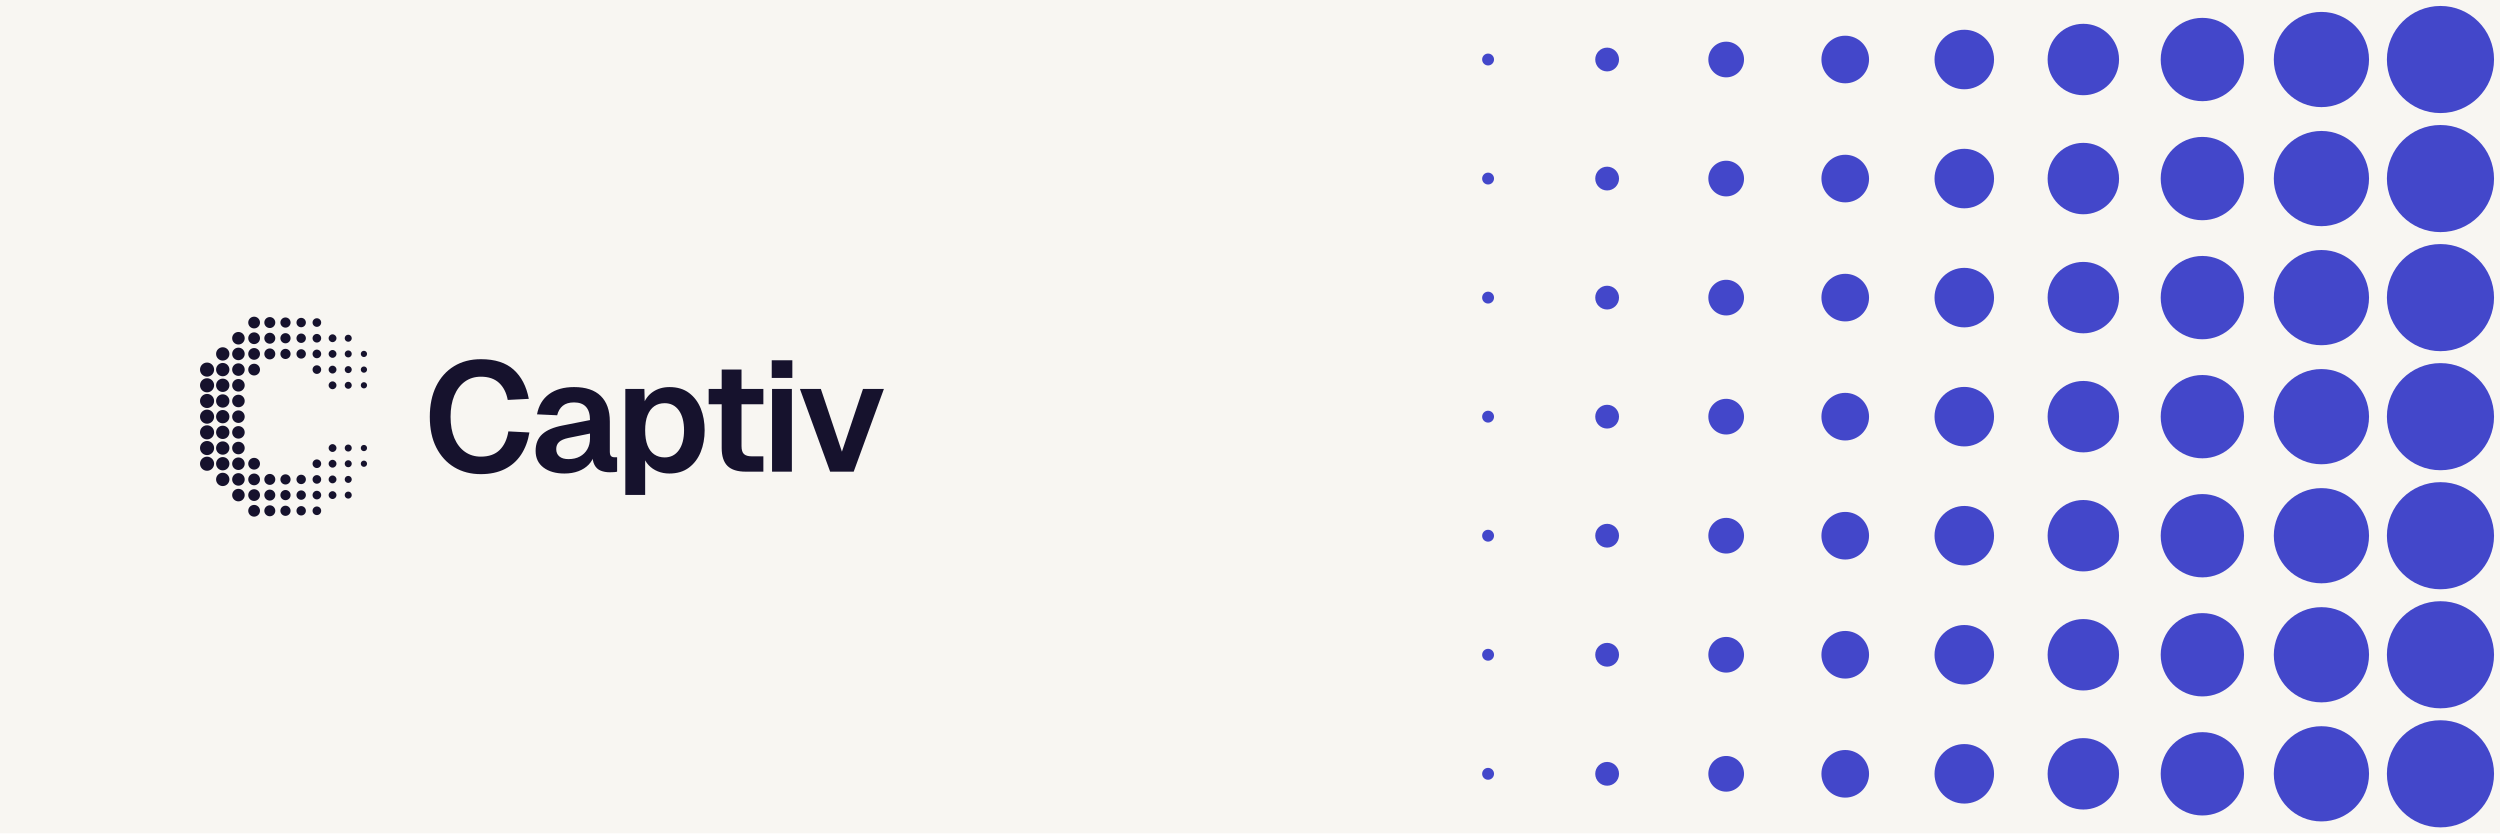
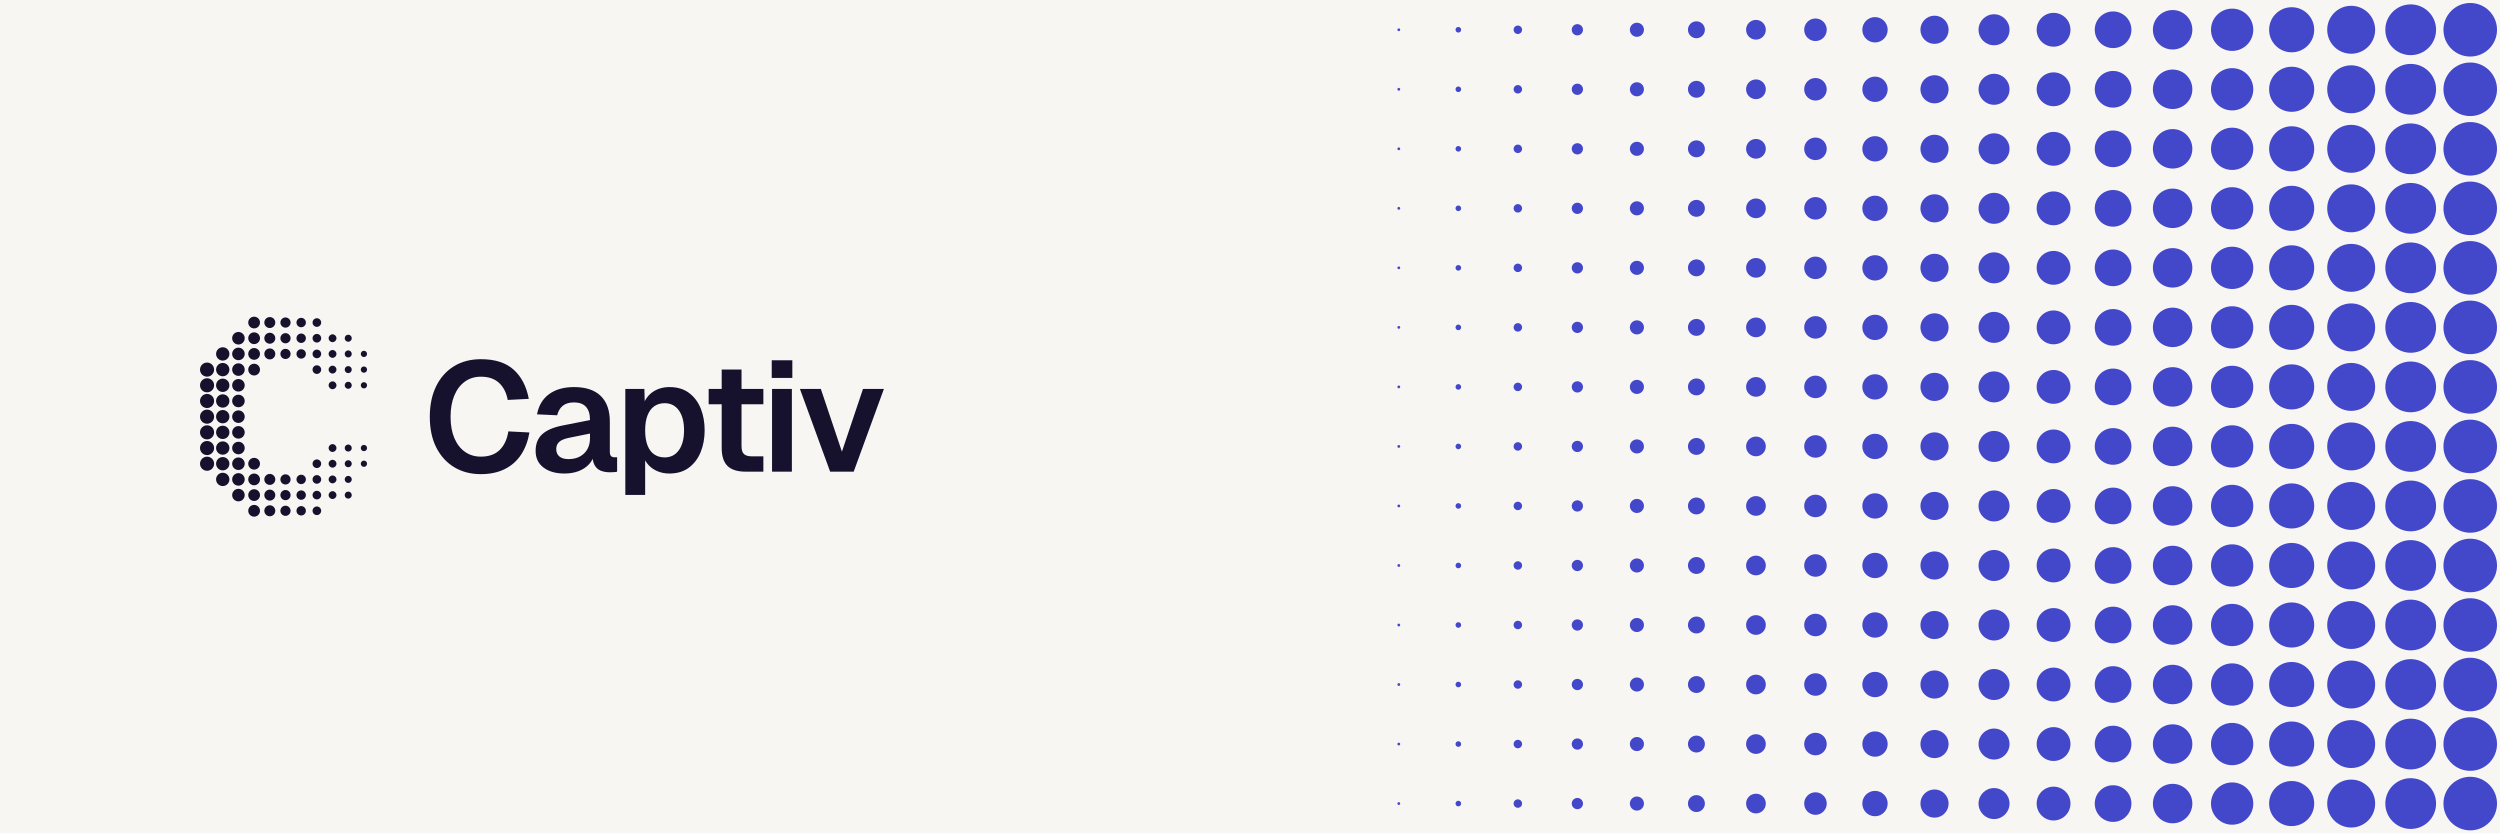
<svg xmlns="http://www.w3.org/2000/svg" width="1500" height="500" viewBox="0 0 1500 500">
  <rect width="100%" height="100%" fill="#F8F6F2" />
  <g transform="translate(785.71 0)" opacity="0.9">
    <g fill="#3034C5">
-       <circle cx="107.14" cy="35.71" r="3.57" />
-       <circle cx="178.57" cy="35.71" r="7.14" />
-       <circle cx="250" cy="35.71" r="10.71" />
-       <circle cx="321.43" cy="35.71" r="14.29" />
-       <circle cx="392.86" cy="35.71" r="17.86" />
-       <circle cx="464.29" cy="35.71" r="21.43" />
-       <circle cx="535.71" cy="35.71" r="25" />
-       <circle cx="607.14" cy="35.71" r="28.57" />
-       <circle cx="678.57" cy="35.71" r="32.14" />
-       <circle cx="107.14" cy="107.14" r="3.57" />
-       <circle cx="178.57" cy="107.14" r="7.14" />
-       <circle cx="250" cy="107.14" r="10.71" />
-       <circle cx="321.43" cy="107.14" r="14.29" />
-       <circle cx="392.86" cy="107.14" r="17.86" />
-       <circle cx="464.29" cy="107.14" r="21.43" />
-       <circle cx="535.71" cy="107.14" r="25" />
-       <circle cx="607.14" cy="107.14" r="28.57" />
-       <circle cx="678.57" cy="107.14" r="32.14" />
-       <circle cx="107.14" cy="178.57" r="3.57" />
-       <circle cx="178.57" cy="178.57" r="7.14" />
-       <circle cx="250" cy="178.57" r="10.71" />
-       <circle cx="321.43" cy="178.57" r="14.29" />
-       <circle cx="392.86" cy="178.57" r="17.86" />
-       <circle cx="464.29" cy="178.57" r="21.43" />
-       <circle cx="535.71" cy="178.57" r="25" />
-       <circle cx="607.14" cy="178.57" r="28.57" />
-       <circle cx="678.57" cy="178.57" r="32.14" />
-       <circle cx="107.14" cy="250" r="3.57" />
-       <circle cx="178.57" cy="250" r="7.14" />
-       <circle cx="250" cy="250" r="10.71" />
-       <circle cx="321.43" cy="250" r="14.29" />
-       <circle cx="392.86" cy="250" r="17.86" />
-       <circle cx="464.29" cy="250" r="21.43" />
-       <circle cx="535.71" cy="250" r="25" />
-       <circle cx="607.14" cy="250" r="28.57" />
-       <circle cx="678.57" cy="250" r="32.14" />
-       <circle cx="107.14" cy="321.43" r="3.57" />
-       <circle cx="178.57" cy="321.43" r="7.14" />
-       <circle cx="250" cy="321.43" r="10.71" />
-       <circle cx="321.43" cy="321.43" r="14.29" />
-       <circle cx="392.86" cy="321.43" r="17.86" />
-       <circle cx="464.29" cy="321.43" r="21.43" />
-       <circle cx="535.71" cy="321.43" r="25" />
-       <circle cx="607.14" cy="321.43" r="28.57" />
-       <circle cx="678.57" cy="321.43" r="32.14" />
-       <circle cx="107.14" cy="392.86" r="3.57" />
-       <circle cx="178.57" cy="392.86" r="7.14" />
-       <circle cx="250" cy="392.86" r="10.71" />
-       <circle cx="321.43" cy="392.86" r="14.29" />
-       <circle cx="392.86" cy="392.86" r="17.86" />
-       <circle cx="464.29" cy="392.86" r="21.43" />
-       <circle cx="535.71" cy="392.86" r="25" />
-       <circle cx="607.14" cy="392.86" r="28.57" />
-       <circle cx="678.57" cy="392.86" r="32.14" />
-       <circle cx="107.14" cy="464.29" r="3.57" />
-       <circle cx="178.57" cy="464.29" r="7.14" />
-       <circle cx="250" cy="464.29" r="10.71" />
-       <circle cx="321.43" cy="464.29" r="14.29" />
-       <circle cx="392.86" cy="464.29" r="17.86" />
-       <circle cx="464.29" cy="464.29" r="21.43" />
-       <circle cx="535.71" cy="464.29" r="25" />
-       <circle cx="607.14" cy="464.29" r="28.57" />
-       <circle cx="678.57" cy="464.29" r="32.14" />
+       <circle cx="53.57" cy="17.86" r="0.85" />
+       <circle cx="89.29" cy="17.86" r="1.69" />
+       <circle cx="125" cy="17.86" r="2.54" />
+       <circle cx="160.71" cy="17.86" r="3.38" />
+       <circle cx="196.43" cy="17.86" r="4.23" />
+       <circle cx="232.14" cy="17.86" r="5.08" />
+       <circle cx="267.86" cy="17.86" r="5.92" />
+       <circle cx="303.57" cy="17.86" r="6.77" />
+       <circle cx="339.29" cy="17.86" r="7.61" />
+       <circle cx="375" cy="17.86" r="8.46" />
+       <circle cx="410.71" cy="17.86" r="9.3" />
+       <circle cx="446.43" cy="17.86" r="10.15" />
+       <circle cx="482.14" cy="17.86" r="11" />
+       <circle cx="517.86" cy="17.86" r="11.84" />
+       <circle cx="553.57" cy="17.86" r="12.69" />
+       <circle cx="589.29" cy="17.86" r="13.53" />
+       <circle cx="625" cy="17.86" r="14.38" />
+       <circle cx="660.71" cy="17.86" r="15.23" />
+       <circle cx="696.43" cy="17.86" r="16.07" />
+       <circle cx="53.57" cy="53.57" r="0.85" />
+       <circle cx="89.29" cy="53.57" r="1.69" />
+       <circle cx="125" cy="53.57" r="2.54" />
+       <circle cx="160.71" cy="53.57" r="3.38" />
+       <circle cx="196.43" cy="53.57" r="4.23" />
+       <circle cx="232.14" cy="53.57" r="5.08" />
+       <circle cx="267.86" cy="53.57" r="5.92" />
+       <circle cx="303.57" cy="53.57" r="6.77" />
+       <circle cx="339.29" cy="53.57" r="7.61" />
+       <circle cx="375" cy="53.57" r="8.46" />
+       <circle cx="410.71" cy="53.57" r="9.3" />
+       <circle cx="446.43" cy="53.57" r="10.15" />
+       <circle cx="482.14" cy="53.57" r="11" />
+       <circle cx="517.86" cy="53.57" r="11.84" />
+       <circle cx="553.57" cy="53.57" r="12.69" />
+       <circle cx="589.29" cy="53.57" r="13.53" />
+       <circle cx="625" cy="53.57" r="14.38" />
+       <circle cx="660.71" cy="53.57" r="15.23" />
+       <circle cx="696.43" cy="53.57" r="16.07" />
+       <circle cx="53.57" cy="89.29" r="0.85" />
+       <circle cx="89.29" cy="89.29" r="1.69" />
+       <circle cx="125" cy="89.29" r="2.54" />
+       <circle cx="160.71" cy="89.29" r="3.38" />
+       <circle cx="196.43" cy="89.29" r="4.23" />
+       <circle cx="232.14" cy="89.29" r="5.08" />
+       <circle cx="267.86" cy="89.29" r="5.92" />
+       <circle cx="303.57" cy="89.29" r="6.77" />
+       <circle cx="339.29" cy="89.29" r="7.61" />
+       <circle cx="375" cy="89.29" r="8.46" />
+       <circle cx="410.71" cy="89.29" r="9.3" />
+       <circle cx="446.43" cy="89.29" r="10.15" />
+       <circle cx="482.14" cy="89.29" r="11" />
+       <circle cx="517.86" cy="89.29" r="11.84" />
+       <circle cx="553.57" cy="89.29" r="12.69" />
+       <circle cx="589.29" cy="89.29" r="13.53" />
+       <circle cx="625" cy="89.29" r="14.38" />
+       <circle cx="660.71" cy="89.29" r="15.23" />
+       <circle cx="696.43" cy="89.29" r="16.07" />
+       <circle cx="53.57" cy="125" r="0.85" />
+       <circle cx="89.29" cy="125" r="1.69" />
+       <circle cx="125" cy="125" r="2.54" />
+       <circle cx="160.71" cy="125" r="3.38" />
+       <circle cx="196.43" cy="125" r="4.23" />
+       <circle cx="232.14" cy="125" r="5.08" />
+       <circle cx="267.86" cy="125" r="5.92" />
+       <circle cx="303.57" cy="125" r="6.77" />
+       <circle cx="339.29" cy="125" r="7.61" />
+       <circle cx="375" cy="125" r="8.46" />
+       <circle cx="410.71" cy="125" r="9.3" />
+       <circle cx="446.43" cy="125" r="10.15" />
+       <circle cx="482.14" cy="125" r="11" />
+       <circle cx="517.86" cy="125" r="11.84" />
+       <circle cx="553.57" cy="125" r="12.69" />
+       <circle cx="589.29" cy="125" r="13.53" />
+       <circle cx="625" cy="125" r="14.38" />
+       <circle cx="660.71" cy="125" r="15.23" />
+       <circle cx="696.43" cy="125" r="16.07" />
+       <circle cx="53.57" cy="160.71" r="0.85" />
+       <circle cx="89.29" cy="160.71" r="1.69" />
+       <circle cx="125" cy="160.71" r="2.54" />
+       <circle cx="160.71" cy="160.71" r="3.38" />
+       <circle cx="196.43" cy="160.71" r="4.23" />
+       <circle cx="232.14" cy="160.71" r="5.08" />
+       <circle cx="267.86" cy="160.71" r="5.92" />
+       <circle cx="303.57" cy="160.71" r="6.77" />
+       <circle cx="339.29" cy="160.71" r="7.61" />
+       <circle cx="375" cy="160.71" r="8.46" />
+       <circle cx="410.71" cy="160.71" r="9.3" />
+       <circle cx="446.43" cy="160.71" r="10.15" />
+       <circle cx="482.14" cy="160.71" r="11" />
+       <circle cx="517.86" cy="160.71" r="11.84" />
+       <circle cx="553.57" cy="160.71" r="12.69" />
+       <circle cx="589.29" cy="160.71" r="13.53" />
+       <circle cx="625" cy="160.71" r="14.38" />
+       <circle cx="660.71" cy="160.71" r="15.23" />
+       <circle cx="696.43" cy="160.71" r="16.07" />
+       <circle cx="53.57" cy="196.43" r="0.85" />
+       <circle cx="89.29" cy="196.43" r="1.69" />
+       <circle cx="125" cy="196.43" r="2.54" />
+       <circle cx="160.71" cy="196.43" r="3.38" />
+       <circle cx="196.43" cy="196.43" r="4.23" />
+       <circle cx="232.14" cy="196.43" r="5.08" />
+       <circle cx="267.86" cy="196.43" r="5.92" />
+       <circle cx="303.57" cy="196.43" r="6.77" />
+       <circle cx="339.29" cy="196.43" r="7.61" />
+       <circle cx="375" cy="196.43" r="8.46" />
+       <circle cx="410.71" cy="196.43" r="9.3" />
+       <circle cx="446.43" cy="196.43" r="10.15" />
+       <circle cx="482.14" cy="196.43" r="11" />
+       <circle cx="517.86" cy="196.43" r="11.84" />
+       <circle cx="553.57" cy="196.43" r="12.69" />
+       <circle cx="589.29" cy="196.43" r="13.53" />
+       <circle cx="625" cy="196.43" r="14.38" />
+       <circle cx="660.71" cy="196.43" r="15.23" />
+       <circle cx="696.43" cy="196.43" r="16.07" />
+       <circle cx="53.57" cy="232.14" r="0.85" />
+       <circle cx="89.29" cy="232.14" r="1.69" />
+       <circle cx="125" cy="232.14" r="2.54" />
+       <circle cx="160.71" cy="232.14" r="3.38" />
+       <circle cx="196.43" cy="232.14" r="4.23" />
+       <circle cx="232.14" cy="232.14" r="5.08" />
+       <circle cx="267.86" cy="232.14" r="5.92" />
+       <circle cx="303.57" cy="232.14" r="6.77" />
+       <circle cx="339.29" cy="232.14" r="7.61" />
+       <circle cx="375" cy="232.14" r="8.46" />
+       <circle cx="410.71" cy="232.14" r="9.3" />
+       <circle cx="446.43" cy="232.14" r="10.15" />
+       <circle cx="482.14" cy="232.14" r="11" />
+       <circle cx="517.86" cy="232.14" r="11.84" />
+       <circle cx="553.57" cy="232.14" r="12.69" />
+       <circle cx="589.29" cy="232.14" r="13.53" />
+       <circle cx="625" cy="232.14" r="14.38" />
+       <circle cx="660.71" cy="232.14" r="15.23" />
+       <circle cx="696.43" cy="232.14" r="16.07" />
+       <circle cx="53.57" cy="267.86" r="0.85" />
+       <circle cx="89.29" cy="267.86" r="1.69" />
+       <circle cx="125" cy="267.86" r="2.54" />
+       <circle cx="160.71" cy="267.86" r="3.38" />
+       <circle cx="196.43" cy="267.86" r="4.23" />
+       <circle cx="232.14" cy="267.86" r="5.08" />
+       <circle cx="267.86" cy="267.86" r="5.92" />
+       <circle cx="303.57" cy="267.86" r="6.77" />
+       <circle cx="339.29" cy="267.86" r="7.61" />
+       <circle cx="375" cy="267.86" r="8.46" />
+       <circle cx="410.71" cy="267.86" r="9.3" />
+       <circle cx="446.43" cy="267.86" r="10.15" />
+       <circle cx="482.14" cy="267.86" r="11" />
+       <circle cx="517.86" cy="267.86" r="11.84" />
+       <circle cx="553.57" cy="267.86" r="12.69" />
+       <circle cx="589.29" cy="267.86" r="13.53" />
+       <circle cx="625" cy="267.86" r="14.38" />
+       <circle cx="660.71" cy="267.86" r="15.23" />
+       <circle cx="696.43" cy="267.86" r="16.07" />
+       <circle cx="53.57" cy="303.57" r="0.85" />
+       <circle cx="89.29" cy="303.57" r="1.69" />
+       <circle cx="125" cy="303.57" r="2.54" />
+       <circle cx="160.71" cy="303.57" r="3.38" />
+       <circle cx="196.43" cy="303.57" r="4.23" />
+       <circle cx="232.14" cy="303.57" r="5.08" />
+       <circle cx="267.86" cy="303.57" r="5.92" />
+       <circle cx="303.57" cy="303.57" r="6.77" />
+       <circle cx="339.29" cy="303.57" r="7.61" />
+       <circle cx="375" cy="303.57" r="8.46" />
+       <circle cx="410.71" cy="303.57" r="9.3" />
+       <circle cx="446.43" cy="303.57" r="10.15" />
+       <circle cx="482.14" cy="303.57" r="11" />
+       <circle cx="517.86" cy="303.57" r="11.84" />
+       <circle cx="553.57" cy="303.57" r="12.69" />
+       <circle cx="589.29" cy="303.57" r="13.53" />
+       <circle cx="625" cy="303.57" r="14.38" />
+       <circle cx="660.71" cy="303.57" r="15.23" />
+       <circle cx="696.43" cy="303.57" r="16.07" />
+       <circle cx="53.57" cy="339.29" r="0.85" />
+       <circle cx="89.29" cy="339.29" r="1.69" />
+       <circle cx="125" cy="339.29" r="2.54" />
+       <circle cx="160.71" cy="339.29" r="3.38" />
+       <circle cx="196.43" cy="339.29" r="4.23" />
+       <circle cx="232.14" cy="339.29" r="5.08" />
+       <circle cx="267.86" cy="339.29" r="5.92" />
+       <circle cx="303.57" cy="339.29" r="6.77" />
+       <circle cx="339.29" cy="339.29" r="7.61" />
+       <circle cx="375" cy="339.29" r="8.46" />
+       <circle cx="410.71" cy="339.29" r="9.3" />
+       <circle cx="446.43" cy="339.29" r="10.15" />
+       <circle cx="482.14" cy="339.29" r="11" />
+       <circle cx="517.86" cy="339.29" r="11.84" />
+       <circle cx="553.57" cy="339.29" r="12.69" />
+       <circle cx="589.29" cy="339.29" r="13.53" />
+       <circle cx="625" cy="339.29" r="14.38" />
+       <circle cx="660.71" cy="339.29" r="15.23" />
+       <circle cx="696.43" cy="339.29" r="16.07" />
+       <circle cx="53.57" cy="375" r="0.85" />
+       <circle cx="89.29" cy="375" r="1.69" />
+       <circle cx="125" cy="375" r="2.54" />
+       <circle cx="160.71" cy="375" r="3.38" />
+       <circle cx="196.43" cy="375" r="4.23" />
+       <circle cx="232.14" cy="375" r="5.08" />
+       <circle cx="267.86" cy="375" r="5.92" />
+       <circle cx="303.57" cy="375" r="6.77" />
+       <circle cx="339.29" cy="375" r="7.61" />
+       <circle cx="375" cy="375" r="8.46" />
+       <circle cx="410.71" cy="375" r="9.3" />
+       <circle cx="446.43" cy="375" r="10.15" />
+       <circle cx="482.14" cy="375" r="11" />
+       <circle cx="517.86" cy="375" r="11.84" />
+       <circle cx="553.57" cy="375" r="12.69" />
+       <circle cx="589.29" cy="375" r="13.53" />
+       <circle cx="625" cy="375" r="14.38" />
+       <circle cx="660.71" cy="375" r="15.23" />
+       <circle cx="696.43" cy="375" r="16.07" />
+       <circle cx="53.57" cy="410.71" r="0.85" />
+       <circle cx="89.29" cy="410.71" r="1.69" />
+       <circle cx="125" cy="410.71" r="2.54" />
+       <circle cx="160.71" cy="410.71" r="3.38" />
+       <circle cx="196.43" cy="410.71" r="4.23" />
+       <circle cx="232.14" cy="410.71" r="5.08" />
+       <circle cx="267.86" cy="410.71" r="5.92" />
+       <circle cx="303.57" cy="410.71" r="6.77" />
+       <circle cx="339.29" cy="410.71" r="7.61" />
+       <circle cx="375" cy="410.71" r="8.46" />
+       <circle cx="410.71" cy="410.71" r="9.3" />
+       <circle cx="446.43" cy="410.71" r="10.15" />
+       <circle cx="482.14" cy="410.71" r="11" />
+       <circle cx="517.86" cy="410.71" r="11.84" />
+       <circle cx="553.57" cy="410.71" r="12.69" />
+       <circle cx="589.29" cy="410.71" r="13.53" />
+       <circle cx="625" cy="410.71" r="14.38" />
+       <circle cx="660.71" cy="410.71" r="15.23" />
+       <circle cx="696.43" cy="410.71" r="16.07" />
+       <circle cx="53.57" cy="446.43" r="0.85" />
+       <circle cx="89.29" cy="446.43" r="1.69" />
+       <circle cx="125" cy="446.43" r="2.54" />
+       <circle cx="160.71" cy="446.43" r="3.38" />
+       <circle cx="196.43" cy="446.43" r="4.23" />
+       <circle cx="232.14" cy="446.43" r="5.08" />
+       <circle cx="267.86" cy="446.43" r="5.92" />
+       <circle cx="303.57" cy="446.43" r="6.77" />
+       <circle cx="339.29" cy="446.43" r="7.61" />
+       <circle cx="375" cy="446.43" r="8.46" />
+       <circle cx="410.71" cy="446.43" r="9.3" />
+       <circle cx="446.43" cy="446.43" r="10.15" />
+       <circle cx="482.14" cy="446.43" r="11" />
+       <circle cx="517.86" cy="446.43" r="11.84" />
+       <circle cx="553.57" cy="446.43" r="12.69" />
+       <circle cx="589.29" cy="446.43" r="13.53" />
+       <circle cx="625" cy="446.43" r="14.38" />
+       <circle cx="660.71" cy="446.43" r="15.23" />
+       <circle cx="696.43" cy="446.43" r="16.07" />
+       <circle cx="53.57" cy="482.14" r="0.85" />
+       <circle cx="89.29" cy="482.14" r="1.69" />
+       <circle cx="125" cy="482.14" r="2.54" />
+       <circle cx="160.71" cy="482.14" r="3.38" />
+       <circle cx="196.43" cy="482.14" r="4.23" />
+       <circle cx="232.14" cy="482.14" r="5.08" />
+       <circle cx="267.86" cy="482.14" r="5.92" />
+       <circle cx="303.57" cy="482.14" r="6.77" />
+       <circle cx="339.29" cy="482.14" r="7.61" />
+       <circle cx="375" cy="482.14" r="8.46" />
+       <circle cx="410.71" cy="482.14" r="9.3" />
+       <circle cx="446.43" cy="482.14" r="10.15" />
+       <circle cx="482.14" cy="482.14" r="11" />
+       <circle cx="517.86" cy="482.14" r="11.84" />
+       <circle cx="553.57" cy="482.14" r="12.69" />
+       <circle cx="589.29" cy="482.14" r="13.53" />
+       <circle cx="625" cy="482.14" r="14.38" />
+       <circle cx="660.71" cy="482.14" r="15.23" />
+       <circle cx="696.43" cy="482.14" r="16.07" />
    </g>
  </g>
  <g transform="translate(120 190) scale(0.1622718)">
    <g fill="#16122D" transform="translate(0 0) scale(1.0) translate(-63.9 -26.25)">
      <circle cx="90" cy="222" r="26.1" />
      <circle cx="90" cy="280" r="26.1" />
      <circle cx="90" cy="338" r="26.1" />
      <circle cx="90" cy="396" r="26.1" />
      <circle cx="90" cy="454" r="26.1" />
      <circle cx="90" cy="512" r="26.1" />
      <circle cx="90" cy="570" r="26.1" />
      <circle cx="148" cy="164" r="24.65" />
      <circle cx="148" cy="222" r="24.65" />
      <circle cx="148" cy="280" r="24.65" />
      <circle cx="148" cy="338" r="24.65" />
      <circle cx="148" cy="396" r="24.65" />
      <circle cx="148" cy="454" r="24.65" />
      <circle cx="148" cy="512" r="24.65" />
      <circle cx="148" cy="570" r="24.65" />
      <circle cx="148" cy="628" r="24.65" />
      <circle cx="206" cy="106" r="23.2" />
      <circle cx="206" cy="164" r="23.2" />
      <circle cx="206" cy="222" r="23.2" />
      <circle cx="206" cy="280" r="23.2" />
      <circle cx="206" cy="338" r="23.2" />
      <circle cx="206" cy="396" r="23.2" />
      <circle cx="206" cy="454" r="23.2" />
      <circle cx="206" cy="512" r="23.2" />
      <circle cx="206" cy="570" r="23.2" />
      <circle cx="206" cy="628" r="23.2" />
      <circle cx="206" cy="686" r="23.2" />
      <circle cx="264" cy="48" r="21.75" />
      <circle cx="264" cy="106" r="21.75" />
      <circle cx="264" cy="164" r="21.75" />
      <circle cx="264" cy="222" r="21.75" />
      <circle cx="264" cy="570" r="21.75" />
      <circle cx="264" cy="628" r="21.75" />
      <circle cx="264" cy="686" r="21.75" />
      <circle cx="264" cy="744" r="21.75" />
      <circle cx="322" cy="48" r="20.3" />
      <circle cx="322" cy="106" r="20.3" />
      <circle cx="322" cy="164" r="20.3" />
      <circle cx="322" cy="628" r="20.3" />
      <circle cx="322" cy="686" r="20.3" />
      <circle cx="322" cy="744" r="20.3" />
      <circle cx="380" cy="48" r="18.85" />
      <circle cx="380" cy="106" r="18.85" />
      <circle cx="380" cy="164" r="18.85" />
      <circle cx="380" cy="628" r="18.85" />
      <circle cx="380" cy="686" r="18.85" />
      <circle cx="380" cy="744" r="18.85" />
      <circle cx="438" cy="48" r="17.4" />
      <circle cx="438" cy="106" r="17.4" />
      <circle cx="438" cy="164" r="17.4" />
      <circle cx="438" cy="628" r="17.4" />
      <circle cx="438" cy="686" r="17.4" />
      <circle cx="438" cy="744" r="17.4" />
      <circle cx="496" cy="48" r="15.95" />
      <circle cx="496" cy="106" r="15.95" />
      <circle cx="496" cy="164" r="15.95" />
      <circle cx="496" cy="222" r="15.95" />
      <circle cx="496" cy="570" r="15.95" />
      <circle cx="496" cy="628" r="15.95" />
      <circle cx="496" cy="686" r="15.95" />
      <circle cx="496" cy="744" r="15.95" />
      <circle cx="554" cy="106" r="14.5" />
      <circle cx="554" cy="164" r="14.5" />
      <circle cx="554" cy="222" r="14.5" />
      <circle cx="554" cy="280" r="14.5" />
      <circle cx="554" cy="512" r="14.5" />
      <circle cx="554" cy="570" r="14.5" />
      <circle cx="554" cy="628" r="14.5" />
      <circle cx="554" cy="686" r="14.5" />
      <circle cx="612" cy="106" r="13.05" />
      <circle cx="612" cy="164" r="13.05" />
      <circle cx="612" cy="222" r="13.05" />
      <circle cx="612" cy="280" r="13.05" />
      <circle cx="612" cy="512" r="13.05" />
      <circle cx="612" cy="570" r="13.05" />
      <circle cx="612" cy="628" r="13.05" />
      <circle cx="612" cy="686" r="13.05" />
      <circle cx="670" cy="164" r="11.6" />
      <circle cx="670" cy="222" r="11.6" />
      <circle cx="670" cy="280" r="11.6" />
      <circle cx="670" cy="512" r="11.6" />
      <circle cx="670" cy="570" r="11.6" />
    </g>
    <g fill="#16122D" transform="translate(849.7 573.11) scale(0.5728521) translate(-43 0)">
      <path d="M372 16Q275 16 201.0 -28.5Q127 -73 85.0 -155.5Q43 -238 43 -354Q43 -468 84.0 -551.5Q125 -635 199.0 -680.5Q273 -726 373 -726Q509 -726 584.0 -658.5Q659 -591 682 -470L546 -463Q533 -533 490.0 -573.0Q447 -613 373 -613Q313 -613 269.0 -581.0Q225 -549 201.0 -491.0Q177 -433 177 -354Q177 -274 201.5 -216.5Q226 -159 270.0 -128.0Q314 -97 372 -97Q451 -97 494.5 -140.5Q538 -184 550 -260L686 -253Q672 -170 632.0 -109.5Q592 -49 526.5 -16.5Q461 16 372 16Z M912.0 12Q828.0 12 777.0 -26.5Q726.0 -65 726.0 -134Q726.0 -203 769.0 -242.0Q812.0 -281 900.0 -298L1077.0 -333Q1077.0 -390 1051.0 -418.5Q1025.0 -447 974.0 -447Q928.0 -447 901.5 -425.5Q875.0 -404 865.0 -364L735.0 -370Q751.0 -455 813.0 -500.5Q875.0 -546 974.0 -546Q1088.0 -546 1146.5 -488.5Q1205.0 -431 1205.0 -324V-130Q1205.0 -109 1212.5 -101.0Q1220.0 -93 1235.0 -93H1252.0V0Q1246.0 2 1232.5 3.0Q1219.0 4 1205.0 4Q1172.0 4 1146.0 -6.5Q1120.0 -17 1106.0 -43.5Q1092.0 -70 1092.0 -116L1103.0 -108Q1095.0 -73 1068.5 -45.5Q1042.0 -18 1002.0 -3.0Q962.0 12 912.0 12ZM938.0 -81Q981.0 -81 1012.0 -98.0Q1043.0 -115 1060.0 -145.0Q1077.0 -175 1077.0 -216V-246L939.0 -218Q896.0 -209 877.5 -191.5Q859.0 -174 859.0 -146Q859.0 -115 879.5 -98.0Q900.0 -81 938.0 -81Z M1305.0 150V-534H1428.0L1431.0 -420L1418.0 -426Q1438.0 -485 1483.5 -515.5Q1529.0 -546 1590.0 -546Q1666.0 -546 1716.5 -508.0Q1767.0 -470 1792.0 -407.0Q1817.0 -344 1817.0 -267Q1817.0 -190 1791.5 -127.0Q1766.0 -64 1715.5 -26.0Q1665.0 12 1589.0 12Q1549.0 12 1514.5 -2.0Q1480.0 -16 1455.5 -42.0Q1431.0 -68 1421.0 -103L1433.0 -113V150ZM1559.0 -92Q1617.0 -92 1650.5 -138.5Q1684.0 -185 1684.0 -267Q1684.0 -349 1650.5 -395.5Q1617.0 -442 1559.0 -442Q1520.0 -442 1492.0 -422.5Q1464.0 -403 1448.5 -364.0Q1433.0 -325 1433.0 -267Q1433.0 -209 1448.0 -170.0Q1463.0 -131 1491.5 -111.5Q1520.0 -92 1559.0 -92Z M2082.0 0Q2002.0 0 1964.5 -37.0Q1927.0 -74 1927.0 -153V-659H2055.0V-165Q2055.0 -128 2071.0 -113.5Q2087.0 -99 2121.0 -99H2196.0V0ZM1843.0 -435V-534H2196.0V-435Z M2252.0 0V-534H2380.0V0ZM2250.0 -605V-719H2383.0V-605Z M2627.0 0 2432.0 -534H2567.0L2703.0 -129L2839.0 -534H2974.0L2779.0 0Z" />
    </g>
  </g>
</svg>
